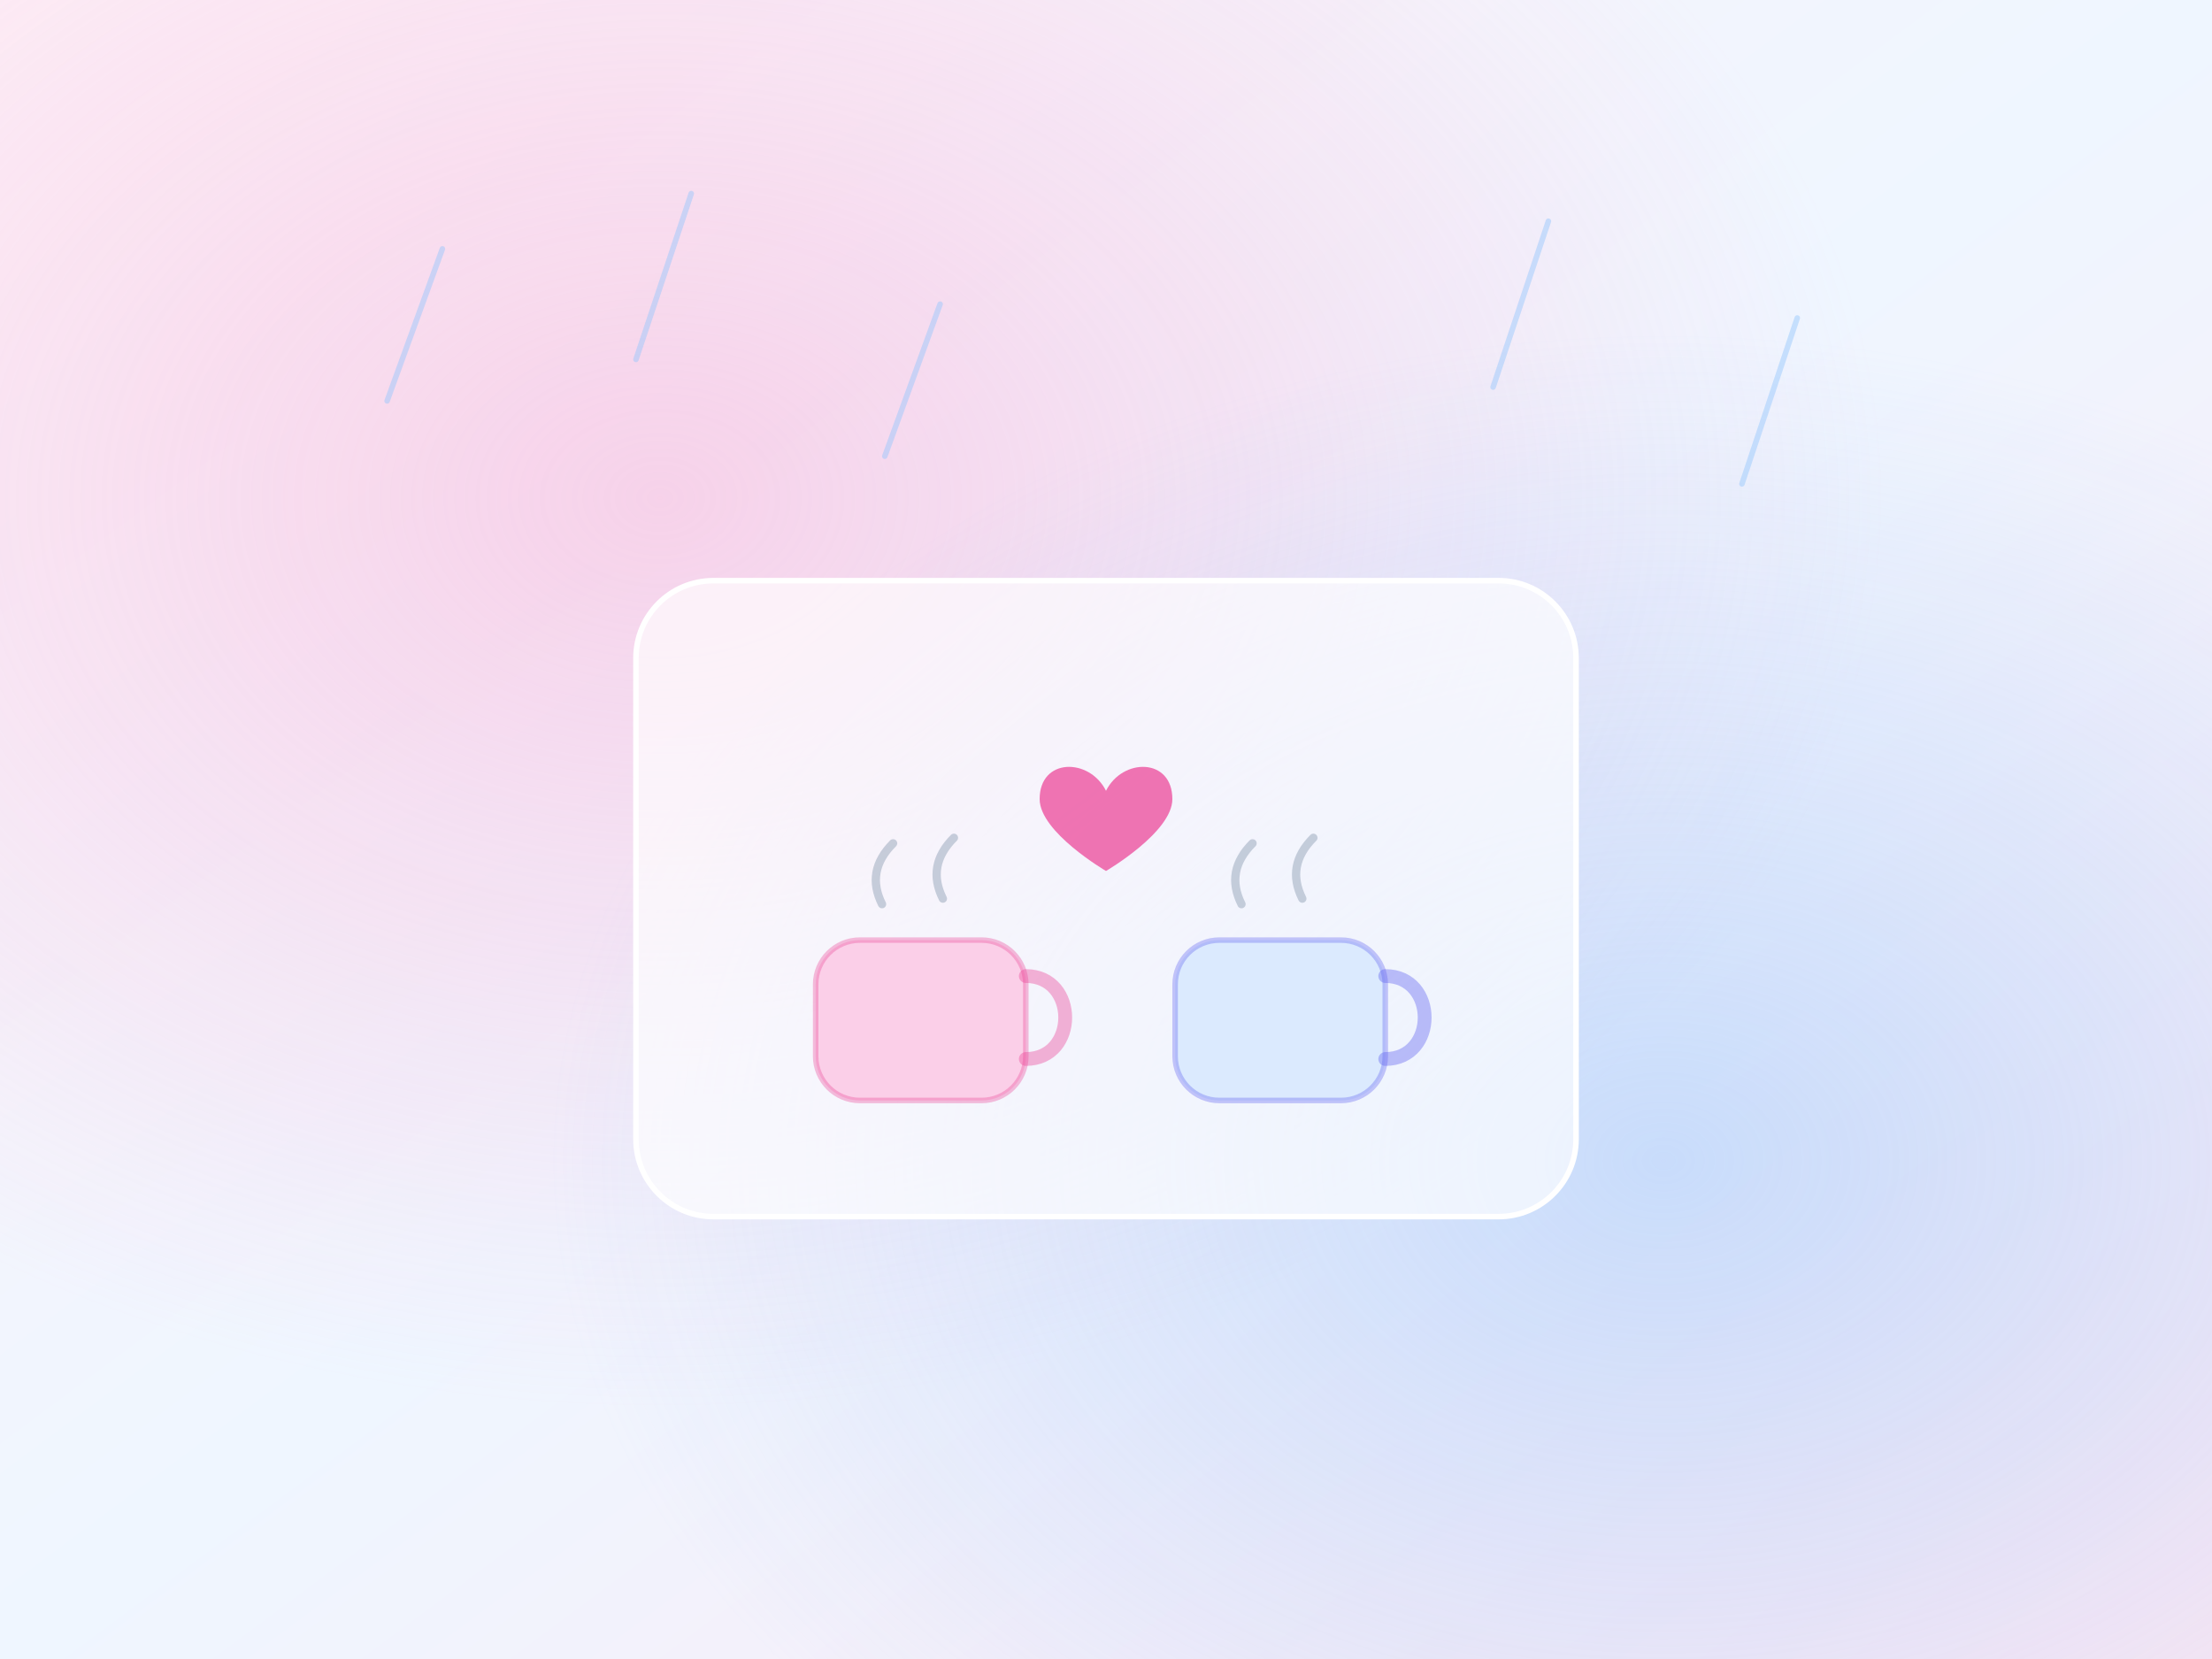
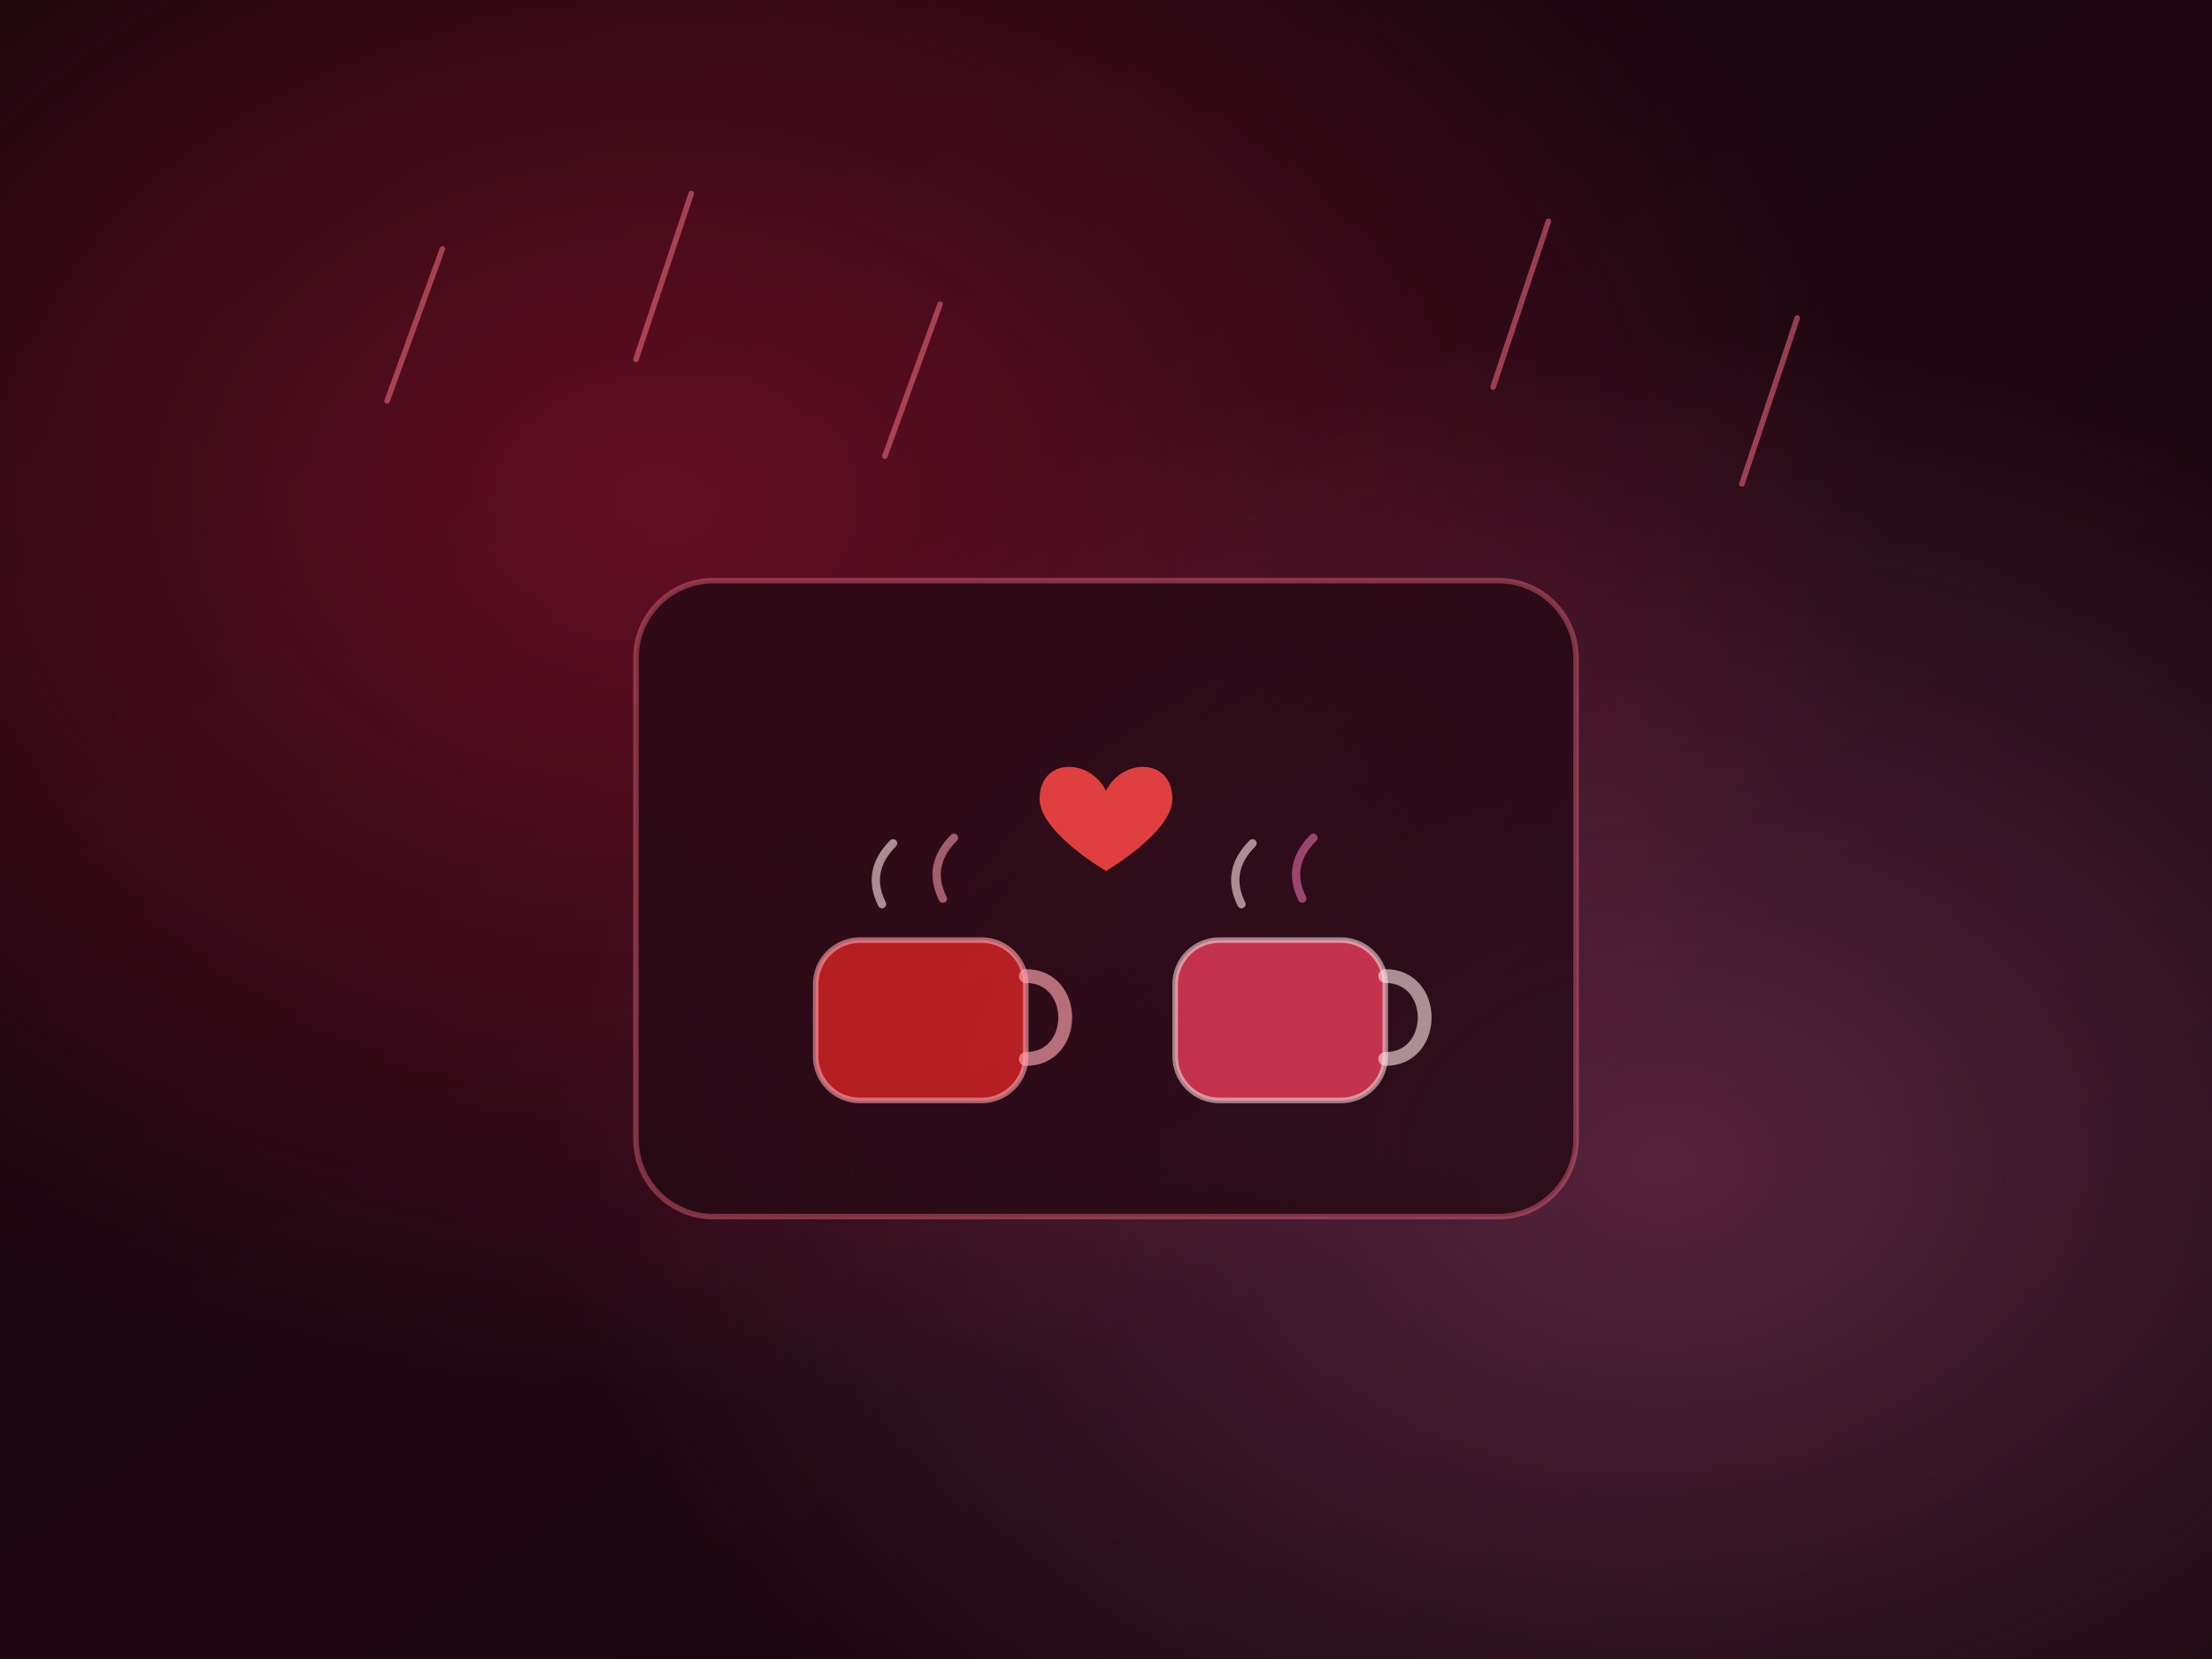
<svg xmlns="http://www.w3.org/2000/svg" viewBox="0 0 800 600" width="800" height="600">
  <defs>
    <linearGradient id="bg1" x1="0%" y1="0%" x2="100%" y2="100%">
-       <stop offset="0%" stop-color="#FDF2F8" />
-       <stop offset="50%" stop-color="#EFF6FF" />
-       <stop offset="100%" stop-color="#FCE7F3" />
+       <stop offset="0%" stop-color="#0d0408" />
+       <stop offset="52%" stop-color="#1d0711" />
+       <stop offset="100%" stop-color="#12050a" />
    </linearGradient>
    <radialGradient id="glow1" cx="30%" cy="30%" r="55%">
-       <stop offset="0%" stop-color="#F9A8D4" stop-opacity="0.45" />
-       <stop offset="100%" stop-color="#F9A8D4" stop-opacity="0" />
+       <stop offset="0%" stop-color="#e11d48" stop-opacity="0.38" />
+       <stop offset="100%" stop-color="#e11d48" stop-opacity="0" />
    </radialGradient>
    <radialGradient id="glow2" cx="75%" cy="70%" r="50%">
-       <stop offset="0%" stop-color="#93C5FD" stop-opacity="0.45" />
-       <stop offset="100%" stop-color="#93C5FD" stop-opacity="0" />
+       <stop offset="0%" stop-color="#f472b6" stop-opacity="0.28" />
+       <stop offset="100%" stop-color="#f472b6" stop-opacity="0" />
    </radialGradient>
  </defs>
  <rect width="800" height="600" fill="url(#bg1)" />
  <rect width="800" height="600" fill="url(#glow1)" />
  <rect width="800" height="600" fill="url(#glow2)" />
-   <g stroke="#93C5FD" stroke-width="2" stroke-linecap="round" opacity="0.45">
+   <g stroke="#fb7185" stroke-width="2" stroke-linecap="round" opacity="0.52">
    <line x1="160" y1="90" x2="140" y2="145" />
    <line x1="250" y1="70" x2="230" y2="130" />
    <line x1="560" y1="80" x2="540" y2="140" />
    <line x1="650" y1="115" x2="630" y2="175" />
    <line x1="340" y1="110" x2="320" y2="165" />
  </g>
-   <rect x="230" y="210" width="340" height="230" rx="28" fill="#FFFFFF" fill-opacity="0.65" stroke="#FFFFFF" stroke-width="2" />
+   <rect x="230" y="210" width="340" height="230" rx="28" fill="#240914" fill-opacity="0.78" stroke="#fb7185" stroke-opacity="0.4" stroke-width="2" />
  <g transform="translate(295, 315)">
-     <rect x="0" y="25" width="76" height="58" rx="16" fill="#FBCFE8" stroke="#EC4899" stroke-opacity="0.35" stroke-width="2" />
-     <path d="M76 38 C95 38, 95 68, 76 68" fill="none" stroke="#EC4899" stroke-opacity="0.4" stroke-width="5" stroke-linecap="round" />
-     <path d="M24 12 Q18 0 28 -10" fill="none" stroke="#94A3B8" stroke-width="3" stroke-linecap="round" opacity="0.5" />
-     <path d="M46 10 Q40 -2 50 -12" fill="none" stroke="#94A3B8" stroke-width="3" stroke-linecap="round" opacity="0.5" />
+     <rect x="0" y="25" width="76" height="58" rx="16" fill="#dc2626" fill-opacity="0.78" stroke="#fda4af" stroke-opacity="0.6" stroke-width="2" />
+     <path d="M76 38 C95 38, 95 68, 76 68" fill="none" stroke="#fda4af" stroke-opacity="0.65" stroke-width="5" stroke-linecap="round" />
+     <path d="M24 12 Q18 0 28 -10" fill="none" stroke="#ffe4e6" stroke-width="3" stroke-linecap="round" opacity="0.6" />
+     <path d="M46 10 Q40 -2 50 -12" fill="none" stroke="#fda4af" stroke-width="3" stroke-linecap="round" opacity="0.55" />
  </g>
  <g transform="translate(425, 315)">
-     <rect x="0" y="25" width="76" height="58" rx="16" fill="#DBEAFE" stroke="#6366F1" stroke-opacity="0.35" stroke-width="2" />
-     <path d="M76 38 C95 38, 95 68, 76 68" fill="none" stroke="#6366F1" stroke-opacity="0.4" stroke-width="5" stroke-linecap="round" />
-     <path d="M24 12 Q18 0 28 -10" fill="none" stroke="#94A3B8" stroke-width="3" stroke-linecap="round" opacity="0.5" />
-     <path d="M46 10 Q40 -2 50 -12" fill="none" stroke="#94A3B8" stroke-width="3" stroke-linecap="round" opacity="0.5" />
+     <rect x="0" y="25" width="76" height="58" rx="16" fill="#f43f5e" fill-opacity="0.75" stroke="#ffe4e6" stroke-opacity="0.55" stroke-width="2" />
+     <path d="M76 38 C95 38, 95 68, 76 68" fill="none" stroke="#ffe4e6" stroke-opacity="0.6" stroke-width="5" stroke-linecap="round" />
+     <path d="M24 12 Q18 0 28 -10" fill="none" stroke="#ffe4e6" stroke-width="3" stroke-linecap="round" opacity="0.6" />
+     <path d="M46 10 Q40 -2 50 -12" fill="none" stroke="#f472b6" stroke-width="3" stroke-linecap="round" opacity="0.55" />
  </g>
-   <path d="M400 286 C394 274, 376 274, 376 289 C376 301, 400 315, 400 315 C400 315, 424 301, 424 289 C424 274, 406 274, 400 286 Z" fill="#EC4899" fill-opacity="0.75" />
+   <path d="M400 286 C394 274, 376 274, 376 289 C376 301, 400 315, 400 315 C400 315, 424 301, 424 289 C424 274, 406 274, 400 286 Z" fill="#ef4444" fill-opacity="0.92" />
</svg>
